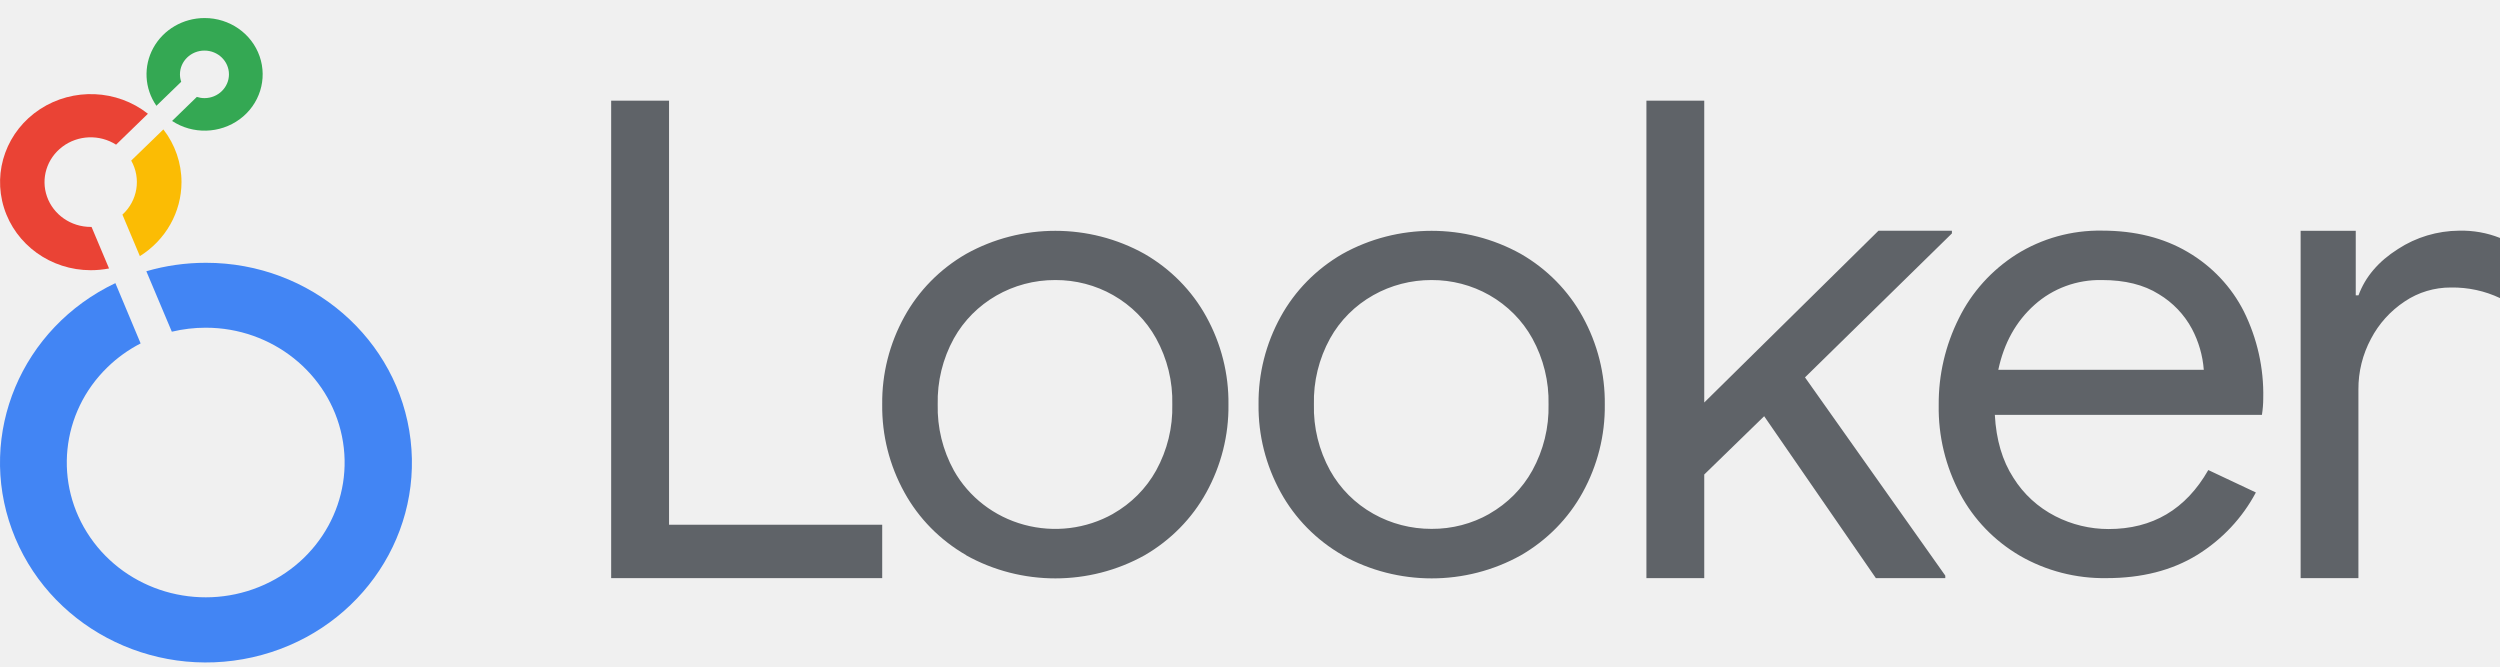
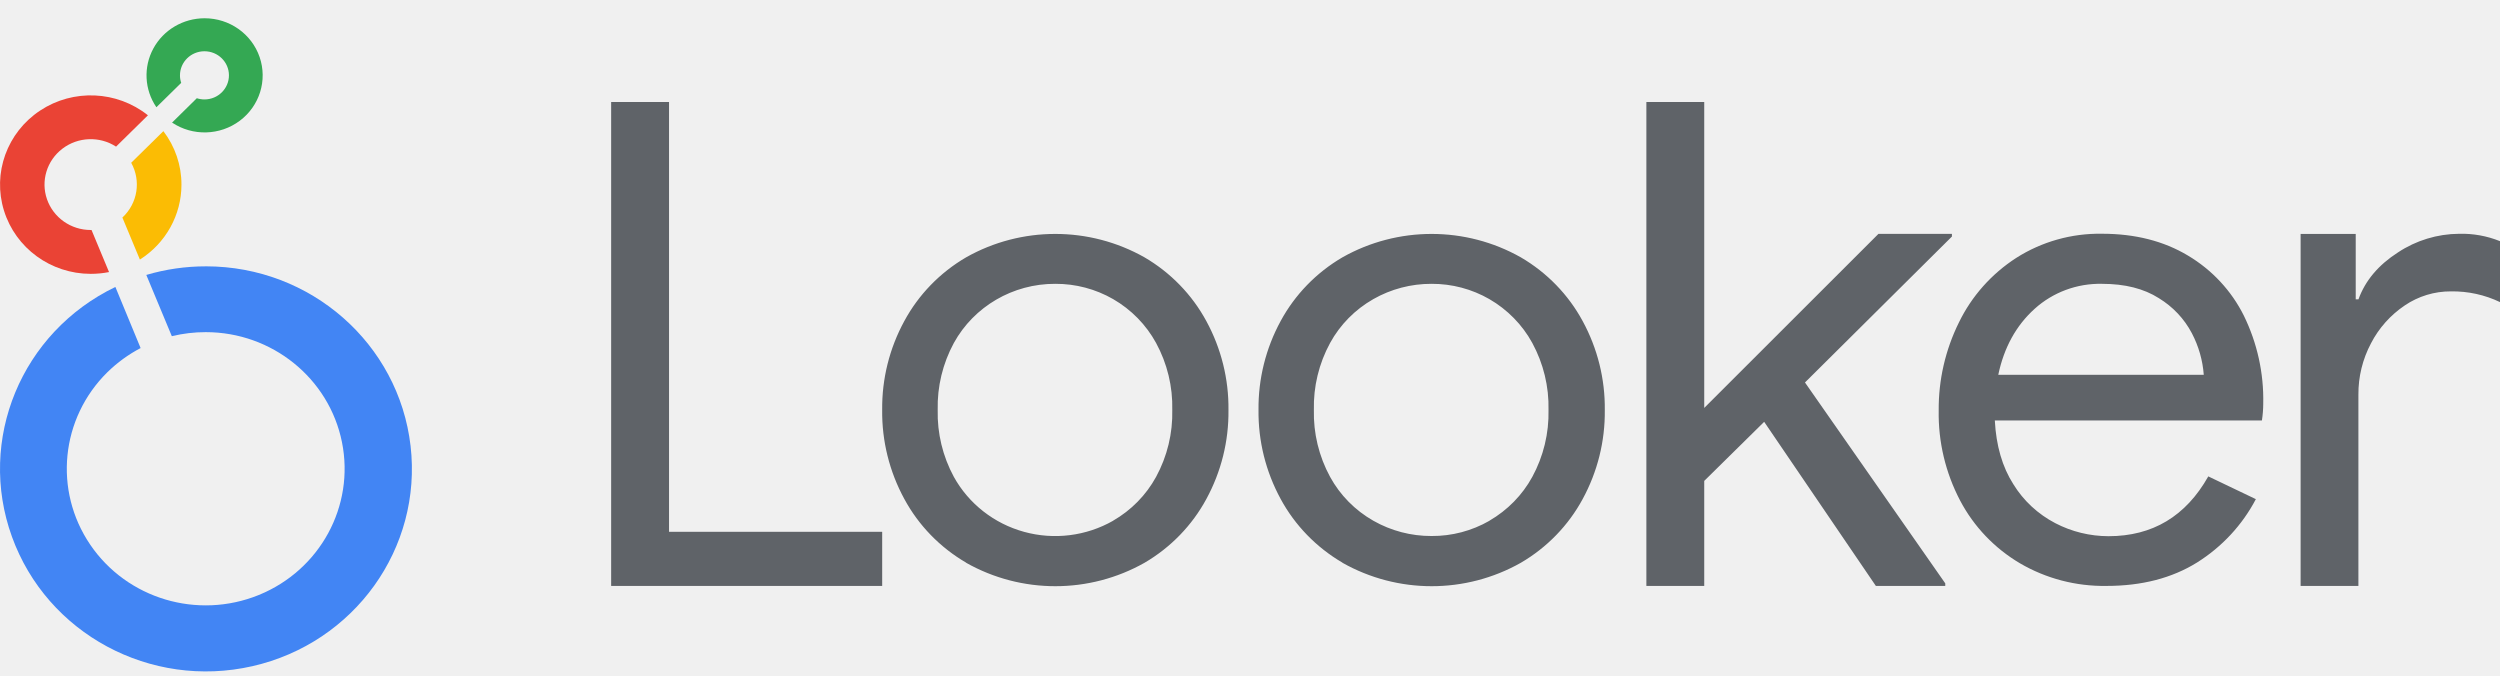
- <svg xmlns="http://www.w3.org/2000/svg" width="60" height="16" viewBox="0 0 60 16" fill="none">
-   <g clip-path="url(#clip0_392_9274)">
-     <path d="M4.91 0.433C4.395 0.433 3.922 0.709 3.68 1.149C3.438 1.59 3.466 2.125 3.754 2.539L4.349 1.963C4.329 1.905 4.319 1.845 4.319 1.784C4.319 1.469 4.583 1.214 4.907 1.214C5.232 1.214 5.495 1.469 5.495 1.784C5.495 2.099 5.232 2.355 4.907 2.355C4.845 2.355 4.783 2.345 4.724 2.326L4.13 2.903C4.625 3.229 5.279 3.211 5.755 2.86C6.231 2.509 6.422 1.901 6.231 1.352C6.04 0.802 5.508 0.432 4.91 0.433Z" fill="#34A853" />
-     <path d="M4.356 4.372C4.356 3.915 4.204 3.471 3.921 3.106L3.149 3.854C3.391 4.283 3.304 4.816 2.938 5.151L3.357 6.147C3.979 5.758 4.355 5.09 4.356 4.372Z" fill="#FBBC04" />
-     <path d="M2.197 5.446H2.177C1.703 5.446 1.282 5.154 1.128 4.719C0.975 4.284 1.123 3.803 1.498 3.521C1.872 3.239 2.39 3.22 2.786 3.472L3.55 2.73C2.807 2.145 1.756 2.1 0.962 2.619C0.168 3.138 -0.183 4.099 0.096 4.988C0.375 5.877 1.22 6.484 2.177 6.485C2.325 6.485 2.472 6.471 2.617 6.443L2.197 5.446Z" fill="#EA4335" />
-     <path d="M4.939 6.307C4.455 6.307 3.975 6.375 3.512 6.51L4.124 7.961C4.39 7.897 4.664 7.865 4.938 7.865C6.528 7.865 7.897 8.956 8.207 10.47C8.517 11.983 7.682 13.499 6.212 14.089C4.743 14.68 3.048 14.181 2.165 12.897C1.281 11.614 1.455 9.904 2.58 8.813C2.814 8.585 3.082 8.393 3.375 8.242L2.769 6.795C0.513 7.868 -0.555 10.412 0.286 12.709C1.128 15.006 3.612 16.325 6.059 15.775C8.507 15.224 10.139 12.98 9.854 10.557C9.568 8.135 7.455 6.306 4.943 6.307L4.939 6.307Z" fill="#4285F4" />
-     <path d="M27.469 6.094C28.096 6.456 28.609 6.977 28.952 7.602C29.309 8.25 29.492 8.975 29.483 9.71C29.492 10.445 29.309 11.171 28.952 11.819C28.609 12.443 28.096 12.965 27.47 13.327C26.144 14.066 24.513 14.066 23.188 13.327L23.187 13.323C22.56 12.962 22.047 12.44 21.704 11.815C21.346 11.167 21.164 10.442 21.173 9.707C21.164 8.973 21.347 8.249 21.704 7.602C22.047 6.977 22.56 6.455 23.187 6.094C24.512 5.355 26.143 5.355 27.469 6.094ZM36.501 6.094C37.128 6.455 37.641 6.977 37.984 7.602C38.341 8.25 38.524 8.975 38.515 9.71C38.524 10.445 38.341 11.171 37.984 11.819C37.641 12.444 37.128 12.965 36.501 13.327C35.176 14.066 33.545 14.066 32.22 13.327L32.219 13.323C31.592 12.962 31.079 12.44 30.736 11.815C30.379 11.167 30.196 10.442 30.205 9.707C30.197 8.973 30.379 8.249 30.736 7.602C31.079 6.977 31.592 6.456 32.219 6.094C33.544 5.355 35.175 5.355 36.501 6.094ZM50.448 5.535C51.24 5.535 51.928 5.707 52.51 6.051C53.089 6.391 53.555 6.885 53.853 7.475C54.174 8.124 54.334 8.837 54.318 9.557C54.318 9.691 54.307 9.825 54.286 9.957H47.876C47.908 10.555 48.056 11.057 48.321 11.466C48.564 11.857 48.912 12.176 49.328 12.389C49.721 12.591 50.16 12.697 50.605 12.697C51.662 12.697 52.46 12.225 52.999 11.281L54.141 11.819C53.816 12.432 53.329 12.95 52.73 13.32C52.127 13.69 51.403 13.875 50.557 13.875C49.827 13.887 49.107 13.701 48.479 13.339C47.868 12.982 47.371 12.468 47.044 11.854C46.693 11.195 46.516 10.462 46.529 9.72C46.523 8.999 46.689 8.286 47.014 7.637C47.321 7.013 47.798 6.484 48.394 6.105C49.005 5.722 49.72 5.523 50.448 5.535ZM16.057 2.416V12.593H21.173V13.875H14.668V2.416H16.057ZM40.902 2.416V9.66L45.083 5.538H46.846V5.602L43.32 9.057L46.687 13.815V13.875H45.021L42.34 9.989L40.902 11.388V13.875H39.514V2.416H40.902ZM60 5.711V7.154C59.635 6.981 59.232 6.894 58.825 6.9C58.428 6.898 58.04 7.014 57.714 7.234C57.37 7.462 57.092 7.77 56.904 8.13C56.703 8.505 56.599 8.923 56.602 9.346V13.875H55.215V5.54H56.538V7.088H56.604C56.767 6.644 57.083 6.273 57.551 5.977C57.985 5.693 58.496 5.54 59.02 5.536C59.356 5.528 59.69 5.587 60 5.711ZM25.328 6.721C24.312 6.717 23.377 7.255 22.893 8.122C22.625 8.609 22.492 9.155 22.505 9.707C22.492 10.259 22.625 10.805 22.893 11.292C23.251 11.929 23.859 12.399 24.578 12.594C25.298 12.79 26.069 12.695 26.715 12.331H26.713C27.149 12.084 27.507 11.724 27.747 11.292C28.015 10.805 28.149 10.259 28.135 9.707C28.149 9.155 28.015 8.609 27.747 8.122C27.508 7.69 27.151 7.331 26.715 7.083C26.295 6.844 25.815 6.719 25.328 6.721ZM34.357 6.721C33.867 6.72 33.385 6.844 32.961 7.083C32.522 7.329 32.163 7.689 31.922 8.122C31.654 8.609 31.52 9.155 31.534 9.707C31.52 10.259 31.654 10.805 31.922 11.292C32.163 11.725 32.522 12.085 32.961 12.331C33.385 12.57 33.867 12.694 34.357 12.693C34.846 12.696 35.327 12.571 35.748 12.331H35.745C36.18 12.083 36.537 11.724 36.776 11.292C37.044 10.805 37.178 10.259 37.165 9.707C37.178 9.155 37.044 8.609 36.776 8.122C36.537 7.69 36.18 7.331 35.745 7.083C35.324 6.844 34.845 6.719 34.357 6.721ZM48.831 7.314C48.387 7.709 48.096 8.23 47.959 8.876H52.891C52.865 8.532 52.768 8.197 52.606 7.891C52.423 7.55 52.149 7.262 51.812 7.06C51.453 6.834 50.998 6.721 50.449 6.721C49.851 6.708 49.271 6.92 48.831 7.314Z" fill="#5F6368" />
-   </g>
-   <defs>
-     <clipPath id="clip0_392_9274">
-       <rect width="60" height="16" fill="white" />
-     </clipPath>
-   </defs>
+ <svg xmlns="http://www.w3.org/2000/svg" width="111" height="30" viewBox="0 0 111 30" fill="none">
+   <path d="M9.083 0.811C8.13 0.812 7.256 1.328 6.808 2.155C6.36 2.982 6.413 3.984 6.944 4.761L8.045 3.68C8.009 3.572 7.99 3.459 7.991 3.345C7.991 2.755 8.477 2.276 9.078 2.276C9.678 2.276 10.165 2.755 10.165 3.345C10.165 3.936 9.678 4.415 9.078 4.415C8.963 4.415 8.848 4.397 8.739 4.361L7.64 5.443C8.555 6.054 9.765 6.021 10.646 5.362C11.527 4.703 11.881 3.565 11.527 2.534C11.173 1.503 10.189 0.81 9.083 0.811Z" fill="#34A853" />
+   <path d="M8.057 8.197C8.059 7.341 7.777 6.507 7.254 5.823L5.825 7.227C6.272 8.031 6.112 9.03 5.434 9.659L6.211 11.525C7.361 10.796 8.057 9.543 8.057 8.197Z" fill="#FBBC04" />
+   <path d="M4.064 10.212H4.027C3.15 10.212 2.371 9.664 2.087 8.848C1.803 8.033 2.078 7.13 2.771 6.602C3.463 6.074 4.421 6.037 5.153 6.51L6.568 5.119C5.192 4.022 3.249 3.937 1.78 4.91C0.311 5.883 -0.34 7.686 0.177 9.352C0.693 11.018 2.256 12.158 4.027 12.159C4.3 12.159 4.573 12.133 4.841 12.08L4.064 10.212Z" fill="#EA4335" />
+   <path d="M9.137 11.826C8.243 11.825 7.353 11.954 6.496 12.207L7.629 14.927C8.122 14.807 8.628 14.746 9.135 14.747C12.078 14.748 14.61 16.792 15.183 19.631C15.756 22.469 14.211 25.31 11.493 26.417C8.774 27.524 5.639 26.588 4.005 24.182C2.371 21.776 2.692 18.569 4.772 16.523C5.207 16.098 5.702 15.737 6.243 15.454L5.123 12.741C0.949 14.752 -1.027 19.522 0.53 23.829C2.087 28.137 6.681 30.61 11.209 29.578C15.737 28.546 18.758 24.337 18.229 19.795C17.701 15.254 13.793 11.825 9.145 11.825L9.137 11.826Z" fill="#4285F4" />
+   <path d="M50.816 11.426C51.976 12.104 52.925 13.082 53.56 14.254C54.222 15.469 54.56 16.829 54.544 18.207C54.56 19.585 54.222 20.945 53.56 22.16C52.926 23.331 51.977 24.309 50.818 24.987C48.365 26.374 45.349 26.374 42.896 24.987L42.895 24.981C41.734 24.304 40.785 23.326 40.152 22.154C39.49 20.939 39.152 19.579 39.169 18.201C39.153 16.824 39.491 15.467 40.152 14.254C40.785 13.082 41.734 12.104 42.895 11.426C45.347 10.04 48.364 10.04 50.816 11.426ZM67.525 11.426C68.686 12.104 69.635 13.082 70.269 14.254C70.931 15.469 71.269 16.829 71.253 18.207C71.269 19.585 70.931 20.945 70.269 22.16C69.635 23.331 68.687 24.309 67.526 24.987C65.074 26.374 62.058 26.374 59.605 24.987L59.604 24.981C58.444 24.303 57.495 23.325 56.861 22.154C56.2 20.939 55.861 19.579 55.878 18.201C55.863 16.825 56.201 15.467 56.861 14.254C57.495 13.082 58.444 12.104 59.604 11.426C62.056 10.04 65.073 10.04 67.525 11.426ZM93.328 10.378C94.794 10.378 96.066 10.7 97.142 11.345C98.214 11.983 99.076 12.909 99.627 14.015C100.222 15.232 100.517 16.57 100.488 17.92C100.487 18.171 100.467 18.421 100.429 18.67H88.57C88.629 19.79 88.903 20.733 89.392 21.498C89.842 22.231 90.487 22.829 91.256 23.229C91.984 23.608 92.795 23.806 93.618 23.807C95.573 23.807 97.05 22.922 98.048 21.152L100.16 22.162C99.558 23.31 98.657 24.28 97.549 24.975C96.434 25.669 95.094 26.015 93.53 26.015C92.178 26.037 90.847 25.689 89.686 25.01C88.555 24.342 87.636 23.378 87.03 22.226C86.381 20.99 86.054 19.616 86.078 18.225C86.067 16.872 86.374 15.536 86.975 14.319C87.542 13.15 88.425 12.157 89.527 11.447C90.658 10.728 91.981 10.356 93.328 10.378ZM29.705 4.529V23.613H39.169V26.015H27.135V4.529H29.705ZM75.668 4.529V18.112L83.403 10.384H86.665V10.503L80.141 16.982L86.37 25.902V26.015H83.288L78.329 18.729L75.668 21.352V26.015H73.099V4.529H75.668ZM111 10.708V13.413C110.323 13.089 109.578 12.926 108.825 12.937C108.091 12.933 107.373 13.152 106.769 13.563C106.134 13.991 105.62 14.569 105.272 15.243C104.899 15.947 104.707 16.73 104.713 17.524V26.015H102.147V10.387H104.594V13.29H104.716C105.018 12.457 105.603 11.763 106.469 11.208C107.272 10.675 108.217 10.386 109.186 10.38C109.807 10.364 110.425 10.476 111 10.708ZM46.855 12.602C44.977 12.595 43.246 13.604 42.351 15.228C41.856 16.142 41.609 17.166 41.634 18.201C41.609 19.236 41.856 20.259 42.351 21.173C43.013 22.367 44.138 23.248 45.469 23.614C46.801 23.981 48.227 23.803 49.423 23.121H49.418C50.225 22.657 50.887 21.983 51.33 21.173C51.826 20.26 52.074 19.236 52.049 18.201C52.074 17.165 51.826 16.141 51.33 15.228C50.888 14.419 50.228 13.745 49.423 13.28C48.644 12.832 47.758 12.598 46.855 12.602ZM63.56 12.602C62.653 12.599 61.761 12.833 60.977 13.28C60.165 13.742 59.5 14.416 59.056 15.228C58.559 16.141 58.312 17.165 58.336 18.201C58.312 19.236 58.559 20.26 59.056 21.173C59.5 21.985 60.165 22.659 60.977 23.121C61.761 23.568 62.653 23.802 63.56 23.799C64.464 23.805 65.353 23.57 66.133 23.121H66.127C66.932 22.655 67.592 21.982 68.034 21.173C68.53 20.26 68.778 19.236 68.754 18.201C68.778 17.166 68.53 16.142 68.034 15.228C67.592 14.419 66.932 13.746 66.127 13.28C65.349 12.832 64.462 12.598 63.56 12.602ZM90.336 13.713C89.515 14.454 88.977 15.431 88.723 16.642H97.847C97.8 15.998 97.62 15.37 97.319 14.796C96.983 14.155 96.475 13.617 95.852 13.238C95.187 12.814 94.346 12.602 93.329 12.602C92.223 12.578 91.15 12.976 90.336 13.713Z" fill="#5F6368" />
</svg>
